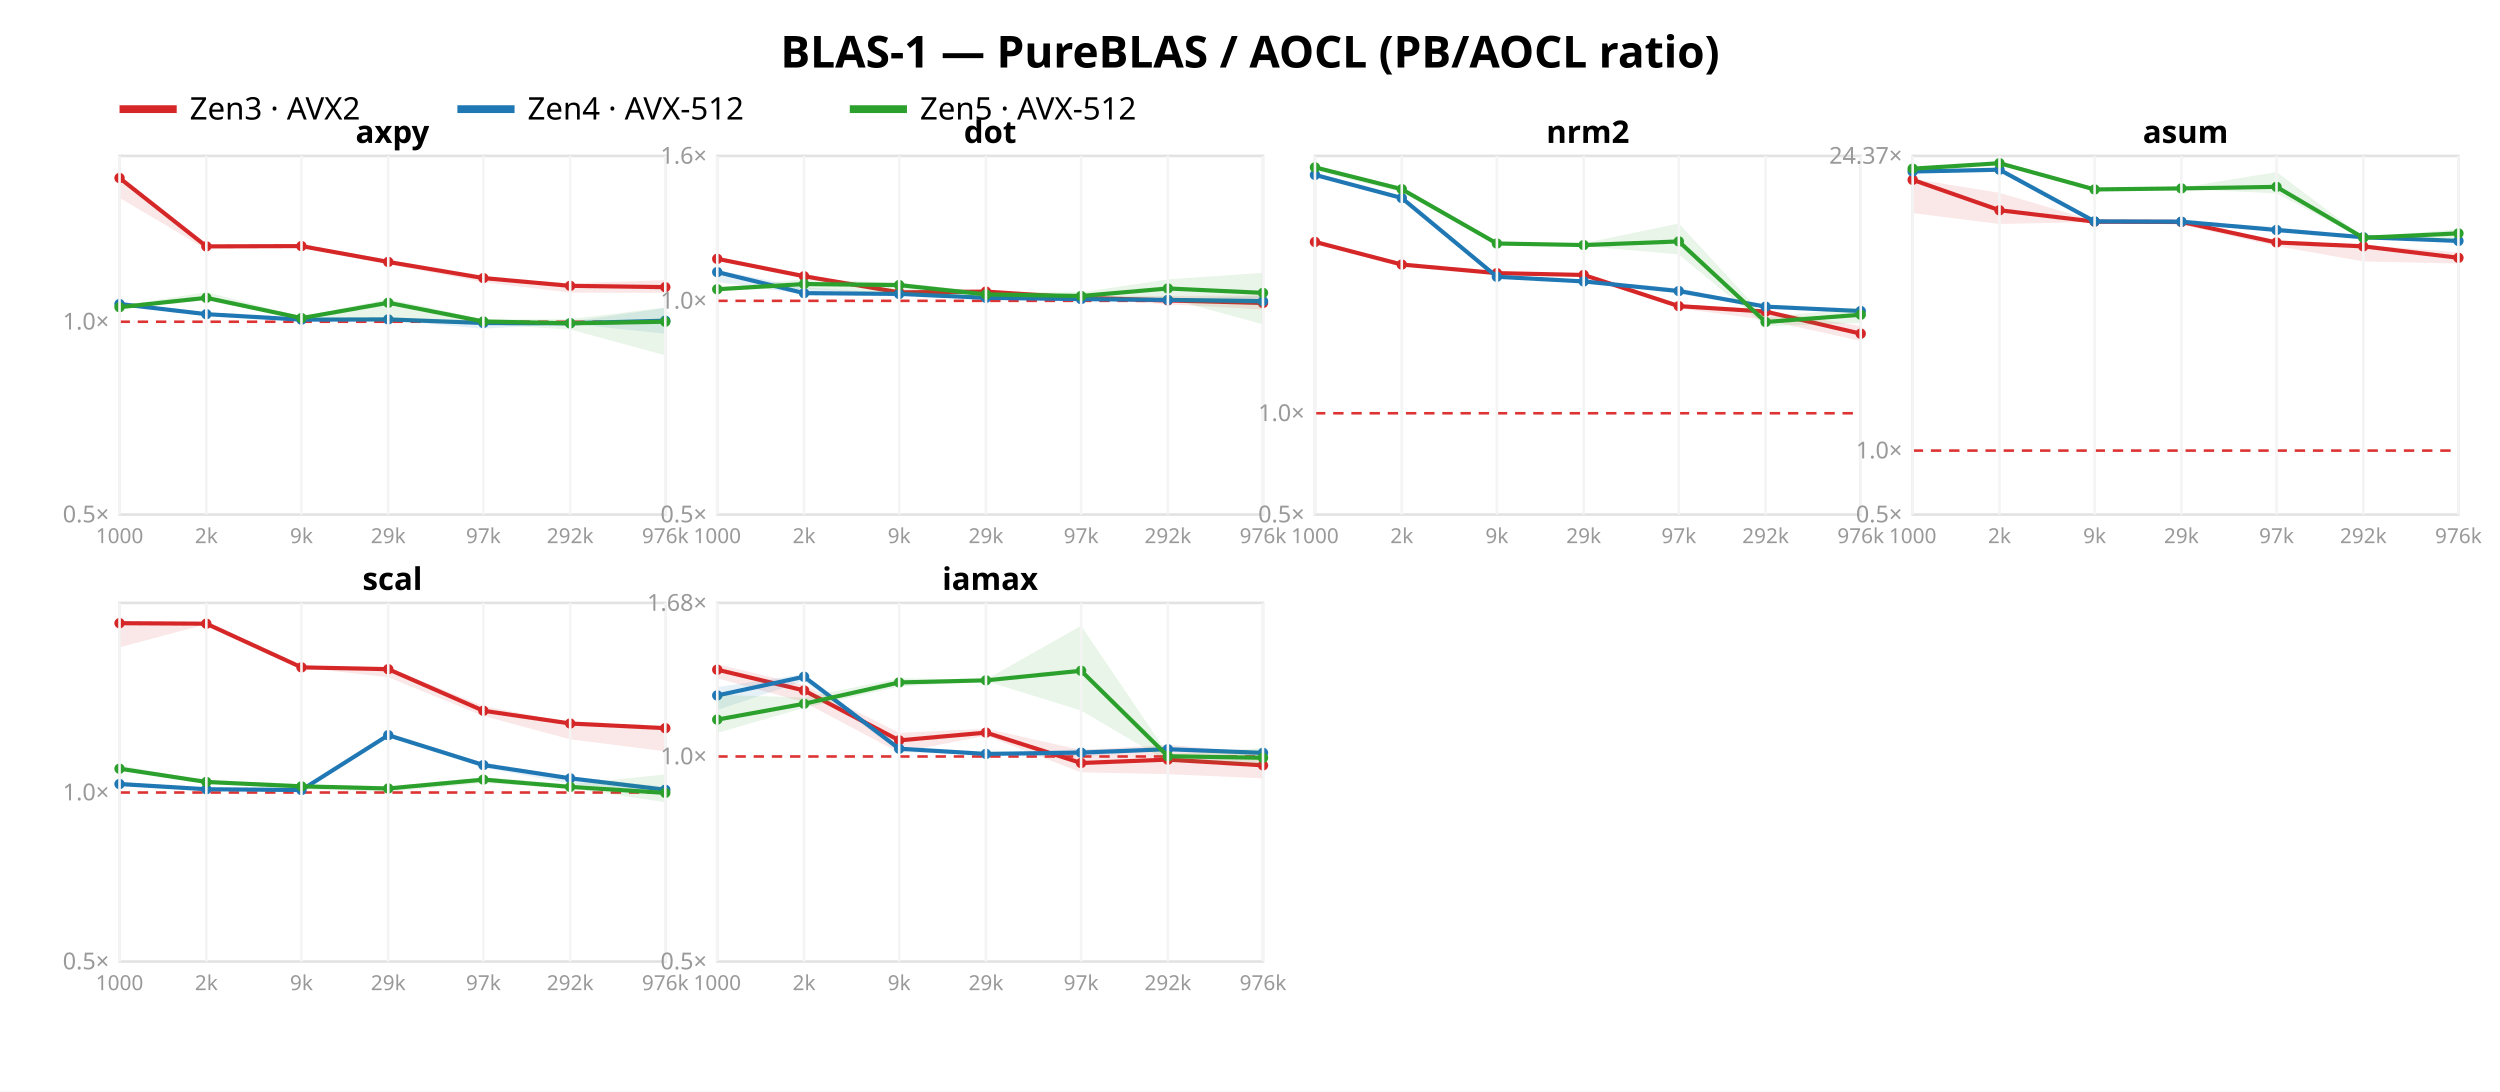
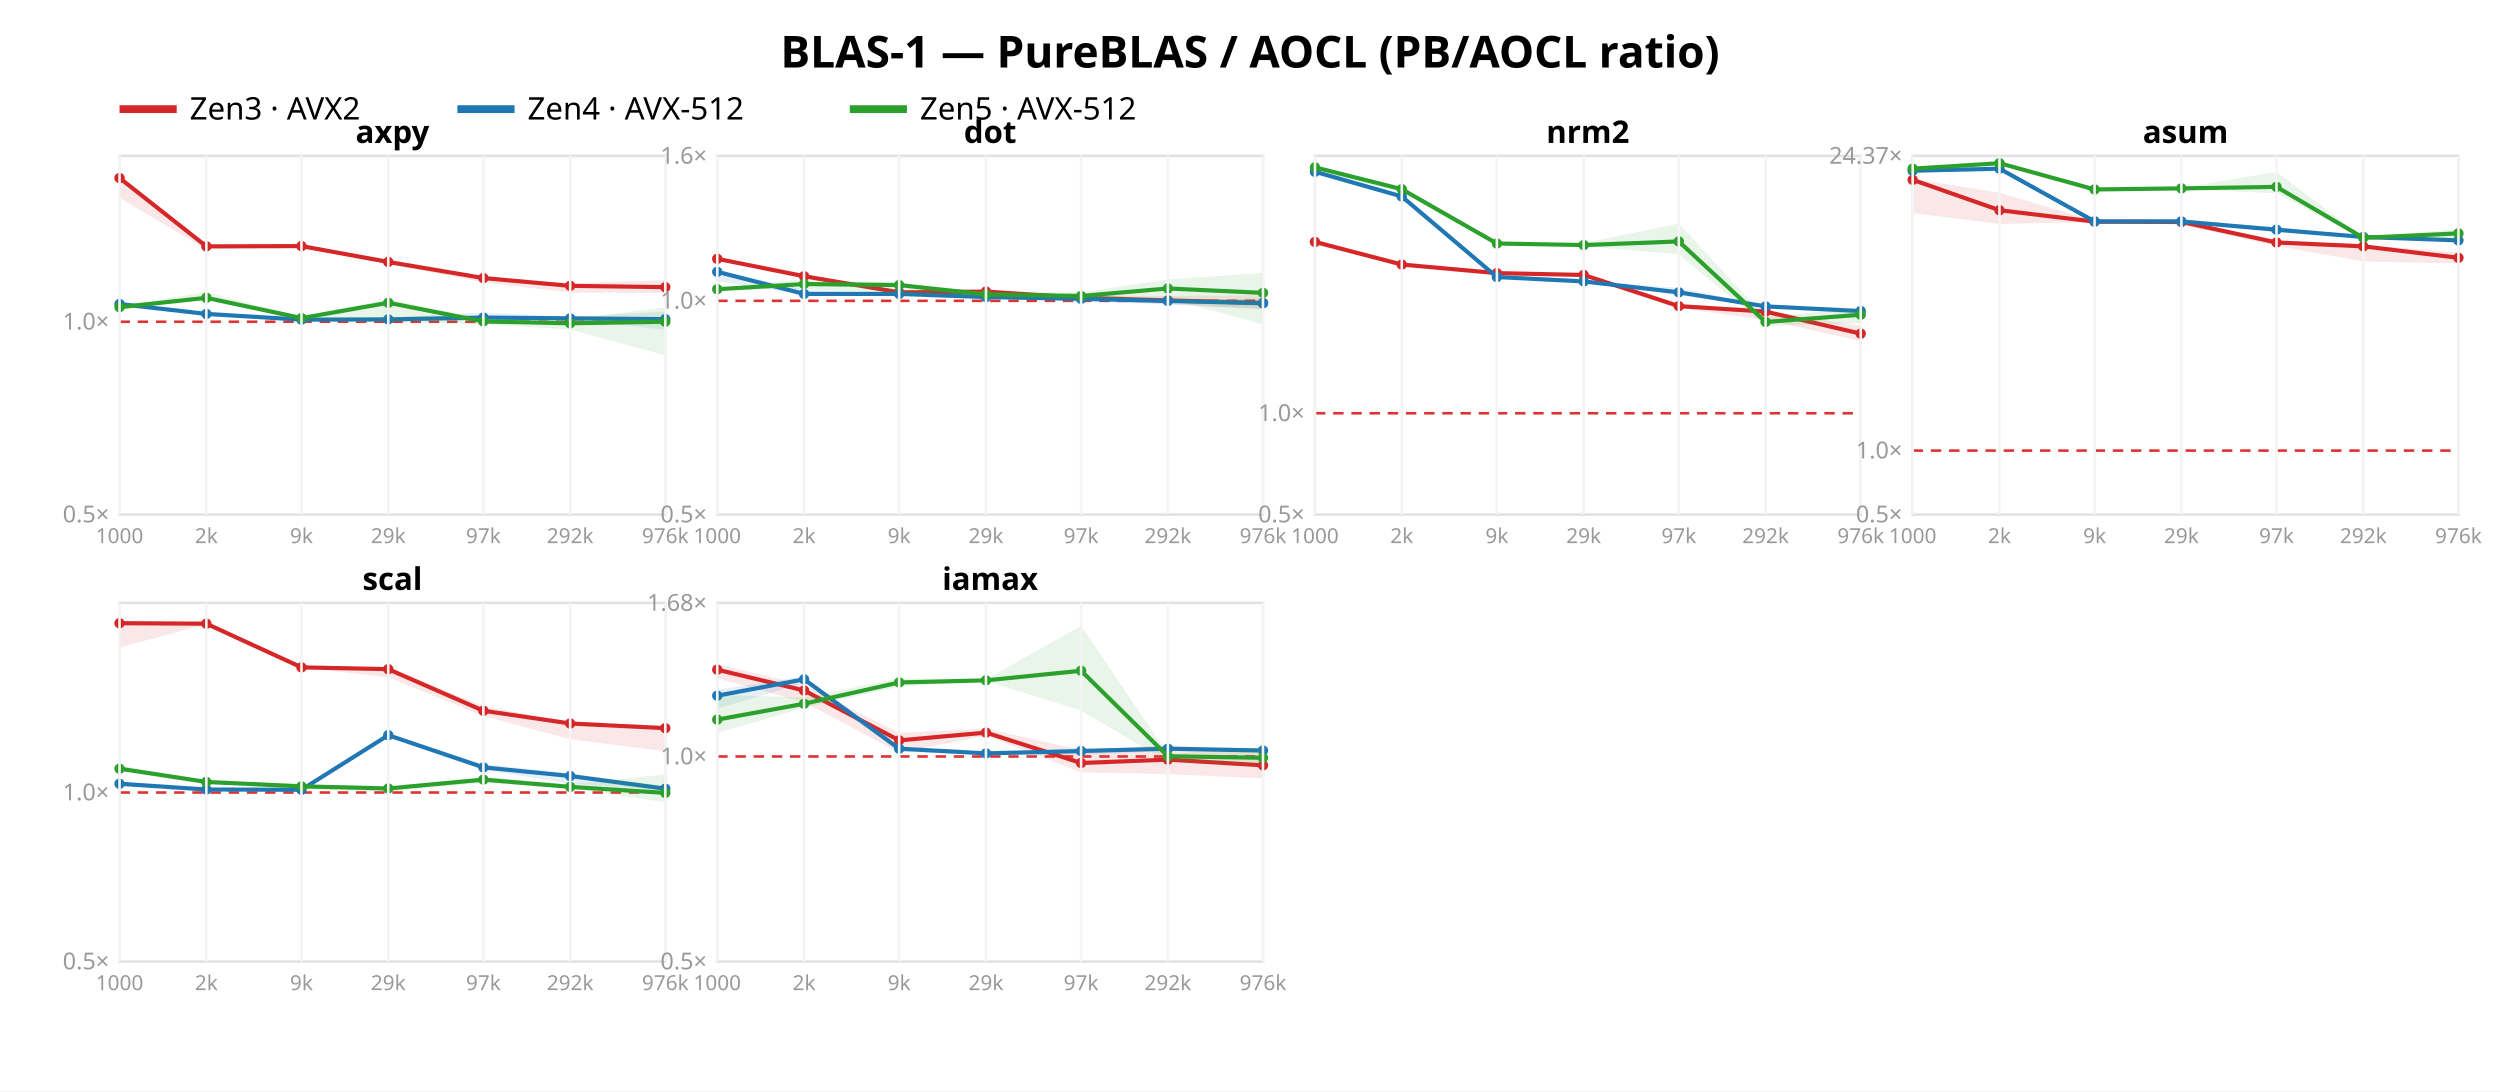
<svg xmlns="http://www.w3.org/2000/svg" width="962" height="420" font-family="sans-serif">
  <rect width="962" height="420" fill="white" />
  <text x="481.0" y="26" text-anchor="middle" font-size="17" font-weight="bold">BLAS-1 — PureBLAS / AOCL (PB/AOCL ratio)</text>
  <line x1="46" y1="42" x2="68" y2="42" stroke="#d62728" stroke-width="3" />
  <text x="73" y="46" font-size="12">Zen3 · AVX2</text>
  <line x1="176" y1="42" x2="198" y2="42" stroke="#1f77b4" stroke-width="3" />
  <text x="203" y="46" font-size="12">Zen4 · AVX-512</text>
  <line x1="327" y1="42" x2="349" y2="42" stroke="#2ca02c" stroke-width="3" />
  <text x="354" y="46" font-size="12">Zen5 · AVX-512</text>
  <rect x="46" y="60" width="210" height="138" fill="none" stroke="#e2e2e2" />
  <line x1="46" y1="123.808" x2="256" y2="123.808" stroke="#d33" stroke-dasharray="4 3" />
  <text x="42" y="201.0" text-anchor="end" font-size="9" fill="#999">0.5×</text>
  <text x="42" y="126.808" text-anchor="end" font-size="9" fill="#999">1.0×</text>
  <polygon points="46.0,68.2 79.4,94.6 116.0,94.3 149.4,99.9 186.0,106.9 219.4,109.0 256.0,107.8 256.0,112.7 219.4,112.6 186.0,108.6 149.4,101.7 116.0,94.9 79.4,96.0 46.0,76.1" fill="#d62728" opacity="0.11" />
  <polyline points="46.0,68.5 79.4,94.8 116.0,94.7 149.4,100.8 186.0,107.0 219.4,110.0 256.0,110.5" fill="none" stroke="#d62728" stroke-width="1.6" />
  <circle cx="46.0" cy="68.5" r="2" fill="#d62728" />
  <circle cx="79.4" cy="94.8" r="2" fill="#d62728" />
  <circle cx="116.0" cy="94.7" r="2" fill="#d62728" />
  <circle cx="149.4" cy="100.8" r="2" fill="#d62728" />
  <circle cx="186.0" cy="107.0" r="2" fill="#d62728" />
  <circle cx="219.4" cy="110.0" r="2" fill="#d62728" />
  <circle cx="256.0" cy="110.5" r="2" fill="#d62728" />
-   <polygon points="46.0,116.0 79.4,120.7 116.0,122.9 149.4,122.3 186.0,123.3 219.4,123.8 256.0,118.5 256.0,128.4 219.4,124.6 186.0,126.5 149.4,123.2 116.0,123.1 79.4,120.9 46.0,117.2" fill="#1f77b4" opacity="0.11" />
-   <polyline points="46.0,117.0 79.4,120.9 116.0,123.0 149.4,122.9 186.0,124.3 219.4,124.4 256.0,123.4" fill="none" stroke="#1f77b4" stroke-width="1.6" />
+   <polygon points="46.0,116.2 79.4,120.6 116.0,122.8 149.4,122.2 186.0,120.2 219.4,122.0 256.0,119.9 256.0,126.9 219.4,122.8 186.0,123.3 149.4,124.1 116.0,123.0 79.4,120.9 46.0,117.2" fill="#1f77b4" opacity="0.11" />
+   <polyline points="46.0,117.0 79.4,120.8 116.0,123.0 149.4,122.9 186.0,122.2 219.4,122.5 256.0,122.8" fill="none" stroke="#1f77b4" stroke-width="1.6" />
  <circle cx="46.0" cy="117.0" r="2" fill="#1f77b4" />
-   <circle cx="79.4" cy="120.9" r="2" fill="#1f77b4" />
+   <circle cx="79.4" cy="120.8" r="2" fill="#1f77b4" />
  <circle cx="116.0" cy="123.0" r="2" fill="#1f77b4" />
  <circle cx="149.4" cy="122.9" r="2" fill="#1f77b4" />
-   <circle cx="186.0" cy="124.3" r="2" fill="#1f77b4" />
-   <circle cx="219.4" cy="124.4" r="2" fill="#1f77b4" />
-   <circle cx="256.0" cy="123.4" r="2" fill="#1f77b4" />
+   <circle cx="186.0" cy="122.2" r="2" fill="#1f77b4" />
+   <circle cx="219.4" cy="122.5" r="2" fill="#1f77b4" />
+   <circle cx="256.0" cy="122.8" r="2" fill="#1f77b4" />
  <polygon points="46.0,117.8 79.4,112.4 116.0,121.9 149.4,115.0 186.0,122.9 219.4,122.8 256.0,118.3 256.0,136.7 219.4,126.8 186.0,124.8 149.4,123.7 116.0,123.1 79.4,115.5 46.0,118.6" fill="#2ca02c" opacity="0.11" />
  <polyline points="46.0,118.2 79.4,114.6 116.0,122.4 149.4,116.5 186.0,123.7 219.4,124.4 256.0,123.8" fill="none" stroke="#2ca02c" stroke-width="1.6" />
  <circle cx="46.0" cy="118.2" r="2" fill="#2ca02c" />
  <circle cx="79.4" cy="114.6" r="2" fill="#2ca02c" />
  <circle cx="116.0" cy="122.4" r="2" fill="#2ca02c" />
  <circle cx="149.4" cy="116.5" r="2" fill="#2ca02c" />
  <circle cx="186.0" cy="123.7" r="2" fill="#2ca02c" />
  <circle cx="219.4" cy="124.4" r="2" fill="#2ca02c" />
  <circle cx="256.0" cy="123.8" r="2" fill="#2ca02c" />
  <text x="151.0" y="55" text-anchor="middle" font-size="12" font-weight="bold">axpy</text>
  <line x1="46.0" y1="60" x2="46.0" y2="198" stroke="#f4f4f4" />
  <text x="46.0" y="209" text-anchor="middle" font-size="8" fill="#999">1000</text>
  <line x1="79.4" y1="60" x2="79.4" y2="198" stroke="#f4f4f4" />
  <text x="79.4" y="209" text-anchor="middle" font-size="8" fill="#999">2k</text>
  <line x1="116.0" y1="60" x2="116.0" y2="198" stroke="#f4f4f4" />
  <text x="116.0" y="209" text-anchor="middle" font-size="8" fill="#999">9k</text>
  <line x1="149.4" y1="60" x2="149.4" y2="198" stroke="#f4f4f4" />
  <text x="149.4" y="209" text-anchor="middle" font-size="8" fill="#999">29k</text>
  <line x1="186.0" y1="60" x2="186.0" y2="198" stroke="#f4f4f4" />
  <text x="186.0" y="209" text-anchor="middle" font-size="8" fill="#999">97k</text>
  <line x1="219.4" y1="60" x2="219.4" y2="198" stroke="#f4f4f4" />
  <text x="219.4" y="209" text-anchor="middle" font-size="8" fill="#999">292k</text>
  <line x1="256.0" y1="60" x2="256.0" y2="198" stroke="#f4f4f4" />
  <text x="256.0" y="209" text-anchor="middle" font-size="8" fill="#999">976k</text>
  <rect x="276" y="60" width="210" height="138" fill="none" stroke="#e2e2e2" />
  <line x1="276" y1="115.763" x2="486" y2="115.763" stroke="#d33" stroke-dasharray="4 3" />
  <text x="272" y="201.0" text-anchor="end" font-size="9" fill="#999">0.5×</text>
  <text x="272" y="118.763" text-anchor="end" font-size="9" fill="#999">1.0×</text>
  <text x="272" y="63.0" text-anchor="end" font-size="9" fill="#999">1.6×</text>
  <polygon points="276.0,98.9 309.4,105.4 346.0,112.4 379.4,111.8 416.0,113.8 449.4,113.9 486.0,113.6 486.0,119.1 449.4,117.1 416.0,115.1 379.4,112.6 346.0,112.6 309.4,106.9 276.0,99.8" fill="#d62728" opacity="0.11" />
  <polyline points="276.0,99.6 309.4,106.3 346.0,112.5 379.4,112.2 416.0,114.6 449.4,115.6 486.0,116.6" fill="none" stroke="#d62728" stroke-width="1.6" />
  <circle cx="276.0" cy="99.6" r="2" fill="#d62728" />
  <circle cx="309.4" cy="106.3" r="2" fill="#d62728" />
  <circle cx="346.0" cy="112.5" r="2" fill="#d62728" />
  <circle cx="379.4" cy="112.2" r="2" fill="#d62728" />
  <circle cx="416.0" cy="114.6" r="2" fill="#d62728" />
  <circle cx="449.4" cy="115.6" r="2" fill="#d62728" />
  <circle cx="486.0" cy="116.6" r="2" fill="#d62728" />
-   <polygon points="276.0,103.9 309.4,110.6 346.0,113.0 379.4,113.8 416.0,114.1 449.4,115.0 486.0,113.9 486.0,117.5 449.4,115.5 416.0,115.7 379.4,114.8 346.0,113.2 309.4,113.2 276.0,108.5" fill="#1f77b4" opacity="0.11" />
-   <polyline points="276.0,104.7 309.4,112.8 346.0,113.1 379.4,114.6 416.0,115.1 449.4,115.4 486.0,115.9" fill="none" stroke="#1f77b4" stroke-width="1.6" />
-   <circle cx="276.0" cy="104.7" r="2" fill="#1f77b4" />
-   <circle cx="309.4" cy="112.8" r="2" fill="#1f77b4" />
+   <polygon points="276.0,104.0 309.4,111.5 346.0,113.0 379.4,112.2 416.0,114.1 449.4,115.5 486.0,114.8 486.0,118.7 449.4,117.1 416.0,116.1 379.4,114.7 346.0,113.2 309.4,113.4 276.0,108.3" fill="#1f77b4" opacity="0.11" />
+   <polyline points="276.0,104.6 309.4,113.1 346.0,113.1 379.4,114.3 416.0,115.0 449.4,115.8 486.0,116.7" fill="none" stroke="#1f77b4" stroke-width="1.6" />
+   <circle cx="276.0" cy="104.6" r="2" fill="#1f77b4" />
+   <circle cx="309.4" cy="113.1" r="2" fill="#1f77b4" />
  <circle cx="346.0" cy="113.1" r="2" fill="#1f77b4" />
-   <circle cx="379.4" cy="114.6" r="2" fill="#1f77b4" />
-   <circle cx="416.0" cy="115.1" r="2" fill="#1f77b4" />
-   <circle cx="449.4" cy="115.4" r="2" fill="#1f77b4" />
-   <circle cx="486.0" cy="115.9" r="2" fill="#1f77b4" />
+   <circle cx="379.4" cy="114.3" r="2" fill="#1f77b4" />
+   <circle cx="416.0" cy="115.0" r="2" fill="#1f77b4" />
+   <circle cx="449.4" cy="115.8" r="2" fill="#1f77b4" />
+   <circle cx="486.0" cy="116.7" r="2" fill="#1f77b4" />
  <polygon points="276.0,110.8 309.4,107.4 346.0,108.8 379.4,112.3 416.0,112.5 449.4,107.5 486.0,105.0 486.0,124.8 449.4,114.8 416.0,115.4 379.4,114.8 346.0,113.0 309.4,111.2 276.0,111.4" fill="#2ca02c" opacity="0.11" />
  <polyline points="276.0,111.3 309.4,109.3 346.0,109.7 379.4,113.3 416.0,113.9 449.4,111.0 486.0,112.7" fill="none" stroke="#2ca02c" stroke-width="1.6" />
  <circle cx="276.0" cy="111.3" r="2" fill="#2ca02c" />
  <circle cx="309.4" cy="109.3" r="2" fill="#2ca02c" />
  <circle cx="346.0" cy="109.7" r="2" fill="#2ca02c" />
  <circle cx="379.4" cy="113.3" r="2" fill="#2ca02c" />
  <circle cx="416.0" cy="113.9" r="2" fill="#2ca02c" />
  <circle cx="449.4" cy="111.0" r="2" fill="#2ca02c" />
  <circle cx="486.0" cy="112.7" r="2" fill="#2ca02c" />
  <text x="381.0" y="55" text-anchor="middle" font-size="12" font-weight="bold">dot</text>
  <line x1="276.0" y1="60" x2="276.0" y2="198" stroke="#f4f4f4" />
  <text x="276.0" y="209" text-anchor="middle" font-size="8" fill="#999">1000</text>
  <line x1="309.4" y1="60" x2="309.4" y2="198" stroke="#f4f4f4" />
  <text x="309.4" y="209" text-anchor="middle" font-size="8" fill="#999">2k</text>
  <line x1="346.0" y1="60" x2="346.0" y2="198" stroke="#f4f4f4" />
  <text x="346.0" y="209" text-anchor="middle" font-size="8" fill="#999">9k</text>
  <line x1="379.4" y1="60" x2="379.4" y2="198" stroke="#f4f4f4" />
  <text x="379.4" y="209" text-anchor="middle" font-size="8" fill="#999">29k</text>
  <line x1="416.0" y1="60" x2="416.0" y2="198" stroke="#f4f4f4" />
  <text x="416.0" y="209" text-anchor="middle" font-size="8" fill="#999">97k</text>
  <line x1="449.4" y1="60" x2="449.4" y2="198" stroke="#f4f4f4" />
  <text x="449.4" y="209" text-anchor="middle" font-size="8" fill="#999">292k</text>
  <line x1="486.0" y1="60" x2="486.0" y2="198" stroke="#f4f4f4" />
  <text x="486.0" y="209" text-anchor="middle" font-size="8" fill="#999">976k</text>
  <rect x="506" y="60" width="210" height="138" fill="none" stroke="#e2e2e2" />
  <line x1="506" y1="159.023" x2="716" y2="159.023" stroke="#d33" stroke-dasharray="4 3" />
  <text x="502" y="201.0" text-anchor="end" font-size="9" fill="#999">0.5×</text>
  <text x="502" y="162.023" text-anchor="end" font-size="9" fill="#999">1.0×</text>
  <polygon points="506.0,92.0 539.4,101.6 576.0,104.8 609.4,105.5 646.0,117.0 679.4,119.4 716.0,125.5 716.0,131.2 679.4,123.1 646.0,118.6 609.4,106.5 576.0,105.2 539.4,102.0 506.0,93.6" fill="#d62728" opacity="0.11" />
  <polyline points="506.0,93.1 539.4,101.8 576.0,105.1 609.4,105.8 646.0,117.8 679.4,119.9 716.0,128.4" fill="none" stroke="#d62728" stroke-width="1.6" />
  <circle cx="506.0" cy="93.1" r="2" fill="#d62728" />
  <circle cx="539.4" cy="101.8" r="2" fill="#d62728" />
  <circle cx="576.0" cy="105.1" r="2" fill="#d62728" />
  <circle cx="609.4" cy="105.8" r="2" fill="#d62728" />
  <circle cx="646.0" cy="117.8" r="2" fill="#d62728" />
  <circle cx="679.4" cy="119.9" r="2" fill="#d62728" />
  <circle cx="716.0" cy="128.4" r="2" fill="#d62728" />
-   <polygon points="506.0,66.3 539.4,75.5 576.0,106.3 609.4,108.0 646.0,110.8 679.4,117.8 716.0,119.3 716.0,120.2 679.4,118.3 646.0,113.1 609.4,108.4 576.0,106.6 539.4,76.6 506.0,67.9" fill="#1f77b4" opacity="0.11" />
-   <polyline points="506.0,67.3 539.4,76.2 576.0,106.5 609.4,108.3 646.0,112.0 679.4,118.0 716.0,119.7" fill="none" stroke="#1f77b4" stroke-width="1.6" />
-   <circle cx="506.0" cy="67.3" r="2" fill="#1f77b4" />
-   <circle cx="539.4" cy="76.2" r="2" fill="#1f77b4" />
-   <circle cx="576.0" cy="106.5" r="2" fill="#1f77b4" />
+   <polygon points="506.0,65.4 539.4,75.0 576.0,106.3 609.4,108.0 646.0,110.8 679.4,117.7 716.0,119.3 716.0,121.0 679.4,118.2 646.0,113.6 609.4,108.3 576.0,106.6 539.4,76.2 506.0,66.6" fill="#1f77b4" opacity="0.11" />
+   <polyline points="506.0,66.1 539.4,75.6 576.0,106.6 609.4,108.3 646.0,112.5 679.4,117.9 716.0,119.7" fill="none" stroke="#1f77b4" stroke-width="1.6" />
+   <circle cx="506.0" cy="66.1" r="2" fill="#1f77b4" />
+   <circle cx="539.4" cy="75.6" r="2" fill="#1f77b4" />
+   <circle cx="576.0" cy="106.6" r="2" fill="#1f77b4" />
  <circle cx="609.4" cy="108.3" r="2" fill="#1f77b4" />
-   <circle cx="646.0" cy="112.0" r="2" fill="#1f77b4" />
-   <circle cx="679.4" cy="118.0" r="2" fill="#1f77b4" />
+   <circle cx="646.0" cy="112.5" r="2" fill="#1f77b4" />
+   <circle cx="679.4" cy="117.9" r="2" fill="#1f77b4" />
  <circle cx="716.0" cy="119.7" r="2" fill="#1f77b4" />
  <polygon points="506.0,64.3 539.4,72.5 576.0,92.9 609.4,93.6 646.0,86.0 679.4,122.2 716.0,118.3 716.0,124.3 679.4,125.5 646.0,97.9 609.4,94.7 576.0,94.3 539.4,74.0 506.0,65.6" fill="#2ca02c" opacity="0.11" />
  <polyline points="506.0,64.4 539.4,72.8 576.0,93.7 609.4,94.3 646.0,92.9 679.4,123.9 716.0,121.1" fill="none" stroke="#2ca02c" stroke-width="1.6" />
  <circle cx="506.0" cy="64.4" r="2" fill="#2ca02c" />
  <circle cx="539.4" cy="72.8" r="2" fill="#2ca02c" />
  <circle cx="576.0" cy="93.7" r="2" fill="#2ca02c" />
  <circle cx="609.4" cy="94.3" r="2" fill="#2ca02c" />
  <circle cx="646.0" cy="92.9" r="2" fill="#2ca02c" />
  <circle cx="679.4" cy="123.9" r="2" fill="#2ca02c" />
  <circle cx="716.0" cy="121.1" r="2" fill="#2ca02c" />
  <text x="611.0" y="55" text-anchor="middle" font-size="12" font-weight="bold">nrm2</text>
  <line x1="506.0" y1="60" x2="506.0" y2="198" stroke="#f4f4f4" />
  <text x="506.0" y="209" text-anchor="middle" font-size="8" fill="#999">1000</text>
  <line x1="539.4" y1="60" x2="539.4" y2="198" stroke="#f4f4f4" />
  <text x="539.4" y="209" text-anchor="middle" font-size="8" fill="#999">2k</text>
  <line x1="576.0" y1="60" x2="576.0" y2="198" stroke="#f4f4f4" />
  <text x="576.0" y="209" text-anchor="middle" font-size="8" fill="#999">9k</text>
  <line x1="609.4" y1="60" x2="609.4" y2="198" stroke="#f4f4f4" />
  <text x="609.4" y="209" text-anchor="middle" font-size="8" fill="#999">29k</text>
  <line x1="646.0" y1="60" x2="646.0" y2="198" stroke="#f4f4f4" />
  <text x="646.0" y="209" text-anchor="middle" font-size="8" fill="#999">97k</text>
  <line x1="679.4" y1="60" x2="679.4" y2="198" stroke="#f4f4f4" />
  <text x="679.4" y="209" text-anchor="middle" font-size="8" fill="#999">292k</text>
  <line x1="716.0" y1="60" x2="716.0" y2="198" stroke="#f4f4f4" />
  <text x="716.0" y="209" text-anchor="middle" font-size="8" fill="#999">976k</text>
  <rect x="736" y="60" width="210" height="138" fill="none" stroke="#e2e2e2" />
  <line x1="736" y1="173.389" x2="946" y2="173.389" stroke="#d33" stroke-dasharray="4 3" />
  <text x="732" y="201.0" text-anchor="end" font-size="9" fill="#999">0.5×</text>
  <text x="732" y="176.389" text-anchor="end" font-size="9" fill="#999">1.0×</text>
  <text x="732" y="63.006" text-anchor="end" font-size="9" fill="#999">24.37×</text>
  <polygon points="736.0,68.8 769.4,74.2 806.0,85.0 839.4,85.1 876.0,92.7 909.4,94.2 946.0,97.1 946.0,101.4 909.4,100.6 876.0,94.7 839.4,86.5 806.0,85.4 769.4,86.2 736.0,82.0" fill="#d62728" opacity="0.11" />
  <polyline points="736.0,69.2 769.4,80.9 806.0,85.3 839.4,85.4 876.0,93.3 909.4,94.8 946.0,99.2" fill="none" stroke="#d62728" stroke-width="1.6" />
  <circle cx="736.0" cy="69.2" r="2" fill="#d62728" />
  <circle cx="769.4" cy="80.9" r="2" fill="#d62728" />
  <circle cx="806.0" cy="85.3" r="2" fill="#d62728" />
  <circle cx="839.4" cy="85.4" r="2" fill="#d62728" />
  <circle cx="876.0" cy="93.3" r="2" fill="#d62728" />
  <circle cx="909.4" cy="94.8" r="2" fill="#d62728" />
  <circle cx="946.0" cy="99.2" r="2" fill="#d62728" />
-   <polygon points="736.0,65.7 769.4,64.9 806.0,85.0 839.4,85.0 876.0,87.3 909.4,91.1 946.0,92.4 946.0,93.6 909.4,91.6 876.0,89.4 839.4,85.3 806.0,85.2 769.4,65.6 736.0,66.3" fill="#1f77b4" opacity="0.11" />
-   <polyline points="736.0,66.0 769.4,65.3 806.0,85.2 839.4,85.3 876.0,88.5 909.4,91.3 946.0,92.7" fill="none" stroke="#1f77b4" stroke-width="1.6" />
-   <circle cx="736.0" cy="66.0" r="2" fill="#1f77b4" />
-   <circle cx="769.4" cy="65.3" r="2" fill="#1f77b4" />
+   <polygon points="736.0,65.3 769.4,64.6 806.0,85.0 839.4,85.0 876.0,87.3 909.4,91.0 946.0,92.3 946.0,92.9 909.4,91.7 876.0,89.3 839.4,85.3 806.0,85.2 769.4,65.2 736.0,65.9" fill="#1f77b4" opacity="0.11" />
+   <polyline points="736.0,65.7 769.4,64.9 806.0,85.2 839.4,85.2 876.0,88.4 909.4,91.2 946.0,92.5" fill="none" stroke="#1f77b4" stroke-width="1.6" />
+   <circle cx="736.0" cy="65.7" r="2" fill="#1f77b4" />
+   <circle cx="769.4" cy="64.9" r="2" fill="#1f77b4" />
  <circle cx="806.0" cy="85.2" r="2" fill="#1f77b4" />
-   <circle cx="839.4" cy="85.3" r="2" fill="#1f77b4" />
-   <circle cx="876.0" cy="88.5" r="2" fill="#1f77b4" />
-   <circle cx="909.4" cy="91.3" r="2" fill="#1f77b4" />
-   <circle cx="946.0" cy="92.7" r="2" fill="#1f77b4" />
+   <circle cx="839.4" cy="85.2" r="2" fill="#1f77b4" />
+   <circle cx="876.0" cy="88.4" r="2" fill="#1f77b4" />
+   <circle cx="909.4" cy="91.2" r="2" fill="#1f77b4" />
+   <circle cx="946.0" cy="92.5" r="2" fill="#1f77b4" />
  <polygon points="736.0,64.4 769.4,62.7 806.0,72.6 839.4,72.2 876.0,66.2 909.4,91.3 946.0,88.2 946.0,92.5 909.4,91.9 876.0,74.4 839.4,72.7 806.0,73.6 769.4,63.0 736.0,65.1" fill="#2ca02c" opacity="0.11" />
  <polyline points="736.0,64.9 769.4,62.8 806.0,72.9 839.4,72.5 876.0,71.9 909.4,91.5 946.0,89.8" fill="none" stroke="#2ca02c" stroke-width="1.6" />
  <circle cx="736.0" cy="64.9" r="2" fill="#2ca02c" />
  <circle cx="769.4" cy="62.8" r="2" fill="#2ca02c" />
  <circle cx="806.0" cy="72.9" r="2" fill="#2ca02c" />
  <circle cx="839.4" cy="72.5" r="2" fill="#2ca02c" />
  <circle cx="876.0" cy="71.9" r="2" fill="#2ca02c" />
  <circle cx="909.4" cy="91.5" r="2" fill="#2ca02c" />
  <circle cx="946.0" cy="89.8" r="2" fill="#2ca02c" />
  <text x="841.0" y="55" text-anchor="middle" font-size="12" font-weight="bold">asum</text>
  <line x1="736.0" y1="60" x2="736.0" y2="198" stroke="#f4f4f4" />
  <text x="736.0" y="209" text-anchor="middle" font-size="8" fill="#999">1000</text>
  <line x1="769.4" y1="60" x2="769.4" y2="198" stroke="#f4f4f4" />
  <text x="769.4" y="209" text-anchor="middle" font-size="8" fill="#999">2k</text>
  <line x1="806.0" y1="60" x2="806.0" y2="198" stroke="#f4f4f4" />
  <text x="806.0" y="209" text-anchor="middle" font-size="8" fill="#999">9k</text>
  <line x1="839.4" y1="60" x2="839.4" y2="198" stroke="#f4f4f4" />
  <text x="839.4" y="209" text-anchor="middle" font-size="8" fill="#999">29k</text>
  <line x1="876.0" y1="60" x2="876.0" y2="198" stroke="#f4f4f4" />
  <text x="876.0" y="209" text-anchor="middle" font-size="8" fill="#999">97k</text>
  <line x1="909.4" y1="60" x2="909.4" y2="198" stroke="#f4f4f4" />
  <text x="909.4" y="209" text-anchor="middle" font-size="8" fill="#999">292k</text>
  <line x1="946.0" y1="60" x2="946.0" y2="198" stroke="#f4f4f4" />
  <text x="946.0" y="209" text-anchor="middle" font-size="8" fill="#999">976k</text>
  <rect x="46" y="232" width="210" height="138" fill="none" stroke="#e2e2e2" />
  <line x1="46" y1="304.963" x2="256" y2="304.963" stroke="#d33" stroke-dasharray="4 3" />
  <text x="42" y="373.0" text-anchor="end" font-size="9" fill="#999">0.5×</text>
  <text x="42" y="307.963" text-anchor="end" font-size="9" fill="#999">1.0×</text>
  <polygon points="46.0,239.2 79.4,239.5 116.0,256.3 149.4,256.8 186.0,271.7 219.4,278.1 256.0,279.2 256.0,289.1 219.4,284.5 186.0,275.5 149.4,260.6 116.0,256.9 79.4,240.2 46.0,249.1" fill="#d62728" opacity="0.11" />
  <polyline points="46.0,239.8 79.4,240.0 116.0,256.8 149.4,257.5 186.0,273.5 219.4,278.4 256.0,280.2" fill="none" stroke="#d62728" stroke-width="1.6" />
  <circle cx="46.0" cy="239.8" r="2" fill="#d62728" />
  <circle cx="79.4" cy="240.0" r="2" fill="#d62728" />
  <circle cx="116.0" cy="256.8" r="2" fill="#d62728" />
  <circle cx="149.4" cy="257.5" r="2" fill="#d62728" />
  <circle cx="186.0" cy="273.5" r="2" fill="#d62728" />
  <circle cx="219.4" cy="278.4" r="2" fill="#d62728" />
  <circle cx="256.0" cy="280.2" r="2" fill="#d62728" />
-   <polygon points="46.0,300.9 79.4,303.4 116.0,303.9 149.4,282.5 186.0,293.4 219.4,298.8 256.0,302.8 256.0,305.0 219.4,301.5 186.0,295.4 149.4,283.1 116.0,304.1 79.4,303.9 46.0,301.8" fill="#1f77b4" opacity="0.11" />
-   <polyline points="46.0,301.7 79.4,303.7 116.0,304.0 149.4,282.9 186.0,294.4 219.4,299.5 256.0,303.9" fill="none" stroke="#1f77b4" stroke-width="1.6" />
-   <circle cx="46.0" cy="301.7" r="2" fill="#1f77b4" />
-   <circle cx="79.4" cy="303.7" r="2" fill="#1f77b4" />
-   <circle cx="116.0" cy="304.0" r="2" fill="#1f77b4" />
+   <polygon points="46.0,300.9 79.4,303.5 116.0,303.8 149.4,282.4 186.0,294.0 219.4,297.6 256.0,302.5 256.0,304.1 219.4,301.5 186.0,296.3 149.4,283.2 116.0,304.0 79.4,303.9 46.0,301.8" fill="#1f77b4" opacity="0.11" />
+   <polyline points="46.0,301.6 79.4,303.8 116.0,303.9 149.4,282.9 186.0,295.3 219.4,298.6 256.0,303.5" fill="none" stroke="#1f77b4" stroke-width="1.6" />
+   <circle cx="46.0" cy="301.6" r="2" fill="#1f77b4" />
+   <circle cx="79.4" cy="303.8" r="2" fill="#1f77b4" />
+   <circle cx="116.0" cy="303.9" r="2" fill="#1f77b4" />
  <circle cx="149.4" cy="282.9" r="2" fill="#1f77b4" />
-   <circle cx="186.0" cy="294.4" r="2" fill="#1f77b4" />
-   <circle cx="219.4" cy="299.5" r="2" fill="#1f77b4" />
-   <circle cx="256.0" cy="303.9" r="2" fill="#1f77b4" />
+   <circle cx="186.0" cy="295.3" r="2" fill="#1f77b4" />
+   <circle cx="219.4" cy="298.6" r="2" fill="#1f77b4" />
+   <circle cx="256.0" cy="303.5" r="2" fill="#1f77b4" />
  <polygon points="46.0,294.5 79.4,300.5 116.0,301.6 149.4,302.8 186.0,299.0 219.4,301.8 256.0,298.0 256.0,308.7 219.4,303.3 186.0,301.3 149.4,304.7 116.0,303.7 79.4,301.3 46.0,296.4" fill="#2ca02c" opacity="0.11" />
  <polyline points="46.0,295.8 79.4,300.9 116.0,302.6 149.4,303.4 186.0,300.0 219.4,302.8 256.0,305.1" fill="none" stroke="#2ca02c" stroke-width="1.6" />
  <circle cx="46.0" cy="295.8" r="2" fill="#2ca02c" />
  <circle cx="79.4" cy="300.9" r="2" fill="#2ca02c" />
  <circle cx="116.0" cy="302.6" r="2" fill="#2ca02c" />
  <circle cx="149.4" cy="303.4" r="2" fill="#2ca02c" />
  <circle cx="186.0" cy="300.0" r="2" fill="#2ca02c" />
  <circle cx="219.4" cy="302.8" r="2" fill="#2ca02c" />
  <circle cx="256.0" cy="305.1" r="2" fill="#2ca02c" />
  <text x="151.0" y="227" text-anchor="middle" font-size="12" font-weight="bold">scal</text>
  <line x1="46.0" y1="232" x2="46.0" y2="370" stroke="#f4f4f4" />
  <text x="46.0" y="381" text-anchor="middle" font-size="8" fill="#999">1000</text>
  <line x1="79.4" y1="232" x2="79.4" y2="370" stroke="#f4f4f4" />
  <text x="79.4" y="381" text-anchor="middle" font-size="8" fill="#999">2k</text>
  <line x1="116.0" y1="232" x2="116.0" y2="370" stroke="#f4f4f4" />
  <text x="116.0" y="381" text-anchor="middle" font-size="8" fill="#999">9k</text>
  <line x1="149.4" y1="232" x2="149.4" y2="370" stroke="#f4f4f4" />
  <text x="149.4" y="381" text-anchor="middle" font-size="8" fill="#999">29k</text>
  <line x1="186.0" y1="232" x2="186.0" y2="370" stroke="#f4f4f4" />
  <text x="186.0" y="381" text-anchor="middle" font-size="8" fill="#999">97k</text>
  <line x1="219.4" y1="232" x2="219.4" y2="370" stroke="#f4f4f4" />
  <text x="219.4" y="381" text-anchor="middle" font-size="8" fill="#999">292k</text>
  <line x1="256.0" y1="232" x2="256.0" y2="370" stroke="#f4f4f4" />
  <text x="256.0" y="381" text-anchor="middle" font-size="8" fill="#999">976k</text>
  <rect x="276" y="232" width="210" height="138" fill="none" stroke="#e2e2e2" />
  <line x1="276" y1="291.096" x2="486" y2="291.096" stroke="#d33" stroke-dasharray="4 3" />
  <text x="272" y="373.0" text-anchor="end" font-size="9" fill="#999">0.5×</text>
  <text x="272" y="294.096" text-anchor="end" font-size="9" fill="#999">1.0×</text>
  <text x="272" y="235.039" text-anchor="end" font-size="9" fill="#999">1.68×</text>
  <polygon points="276.0,255.6 309.4,263.6 346.0,282.0 379.4,280.4 416.0,288.6 449.4,286.6 486.0,289.8 486.0,299.5 449.4,297.9 416.0,297.2 379.4,283.1 346.0,289.6 309.4,270.2 276.0,261.0" fill="#d62728" opacity="0.11" />
  <polyline points="276.0,257.7 309.4,265.7 346.0,284.9 379.4,281.9 416.0,293.6 449.4,292.3 486.0,294.5" fill="none" stroke="#d62728" stroke-width="1.6" />
  <circle cx="276.0" cy="257.7" r="2" fill="#d62728" />
  <circle cx="309.4" cy="265.7" r="2" fill="#d62728" />
  <circle cx="346.0" cy="284.9" r="2" fill="#d62728" />
  <circle cx="379.4" cy="281.9" r="2" fill="#d62728" />
  <circle cx="416.0" cy="293.6" r="2" fill="#d62728" />
  <circle cx="449.4" cy="292.3" r="2" fill="#d62728" />
  <circle cx="486.0" cy="294.5" r="2" fill="#d62728" />
-   <polygon points="276.0,264.4 309.4,259.4 346.0,287.8 379.4,289.8 416.0,288.3 449.4,288.0 486.0,288.9 486.0,290.8 449.4,288.7 416.0,291.1 379.4,290.4 346.0,289.4 309.4,262.0 276.0,273.2" fill="#1f77b4" opacity="0.11" />
-   <polyline points="276.0,267.6 309.4,260.4 346.0,288.1 379.4,290.1 416.0,289.6 449.4,288.3 486.0,289.7" fill="none" stroke="#1f77b4" stroke-width="1.6" />
-   <circle cx="276.0" cy="267.6" r="2" fill="#1f77b4" />
-   <circle cx="309.4" cy="260.4" r="2" fill="#1f77b4" />
+   <polygon points="276.0,265.4 309.4,260.2 346.0,287.7 379.4,289.7 416.0,287.8 449.4,287.8 486.0,287.7 486.0,289.6 449.4,289.0 416.0,290.5 379.4,290.2 346.0,289.3 309.4,262.8 276.0,272.6" fill="#1f77b4" opacity="0.11" />
+   <polyline points="276.0,267.7 309.4,261.4 346.0,288.1 379.4,289.9 416.0,289.0 449.4,288.1 486.0,288.8" fill="none" stroke="#1f77b4" stroke-width="1.6" />
+   <circle cx="276.0" cy="267.7" r="2" fill="#1f77b4" />
+   <circle cx="309.4" cy="261.4" r="2" fill="#1f77b4" />
  <circle cx="346.0" cy="288.1" r="2" fill="#1f77b4" />
-   <circle cx="379.4" cy="290.1" r="2" fill="#1f77b4" />
-   <circle cx="416.0" cy="289.6" r="2" fill="#1f77b4" />
-   <circle cx="449.4" cy="288.3" r="2" fill="#1f77b4" />
-   <circle cx="486.0" cy="289.7" r="2" fill="#1f77b4" />
+   <circle cx="379.4" cy="289.9" r="2" fill="#1f77b4" />
+   <circle cx="416.0" cy="289.0" r="2" fill="#1f77b4" />
+   <circle cx="449.4" cy="288.1" r="2" fill="#1f77b4" />
+   <circle cx="486.0" cy="288.8" r="2" fill="#1f77b4" />
  <polygon points="276.0,267.4 309.4,268.4 346.0,261.0 379.4,261.5 416.0,240.8 449.4,290.2 486.0,287.8 486.0,294.4 449.4,293.1 416.0,273.4 379.4,262.1 346.0,264.2 309.4,272.4 276.0,282.0" fill="#2ca02c" opacity="0.11" />
  <polyline points="276.0,276.9 309.4,270.8 346.0,262.6 379.4,261.8 416.0,258.1 449.4,291.0 486.0,291.6" fill="none" stroke="#2ca02c" stroke-width="1.6" />
  <circle cx="276.0" cy="276.9" r="2" fill="#2ca02c" />
  <circle cx="309.4" cy="270.8" r="2" fill="#2ca02c" />
  <circle cx="346.0" cy="262.6" r="2" fill="#2ca02c" />
  <circle cx="379.4" cy="261.8" r="2" fill="#2ca02c" />
  <circle cx="416.0" cy="258.1" r="2" fill="#2ca02c" />
  <circle cx="449.4" cy="291.0" r="2" fill="#2ca02c" />
  <circle cx="486.0" cy="291.6" r="2" fill="#2ca02c" />
  <text x="381.0" y="227" text-anchor="middle" font-size="12" font-weight="bold">iamax</text>
  <line x1="276.0" y1="232" x2="276.0" y2="370" stroke="#f4f4f4" />
  <text x="276.0" y="381" text-anchor="middle" font-size="8" fill="#999">1000</text>
  <line x1="309.4" y1="232" x2="309.4" y2="370" stroke="#f4f4f4" />
  <text x="309.4" y="381" text-anchor="middle" font-size="8" fill="#999">2k</text>
  <line x1="346.0" y1="232" x2="346.0" y2="370" stroke="#f4f4f4" />
  <text x="346.0" y="381" text-anchor="middle" font-size="8" fill="#999">9k</text>
  <line x1="379.4" y1="232" x2="379.4" y2="370" stroke="#f4f4f4" />
  <text x="379.4" y="381" text-anchor="middle" font-size="8" fill="#999">29k</text>
  <line x1="416.0" y1="232" x2="416.0" y2="370" stroke="#f4f4f4" />
  <text x="416.0" y="381" text-anchor="middle" font-size="8" fill="#999">97k</text>
  <line x1="449.4" y1="232" x2="449.4" y2="370" stroke="#f4f4f4" />
  <text x="449.4" y="381" text-anchor="middle" font-size="8" fill="#999">292k</text>
  <line x1="486.0" y1="232" x2="486.0" y2="370" stroke="#f4f4f4" />
  <text x="486.0" y="381" text-anchor="middle" font-size="8" fill="#999">976k</text>
</svg>
